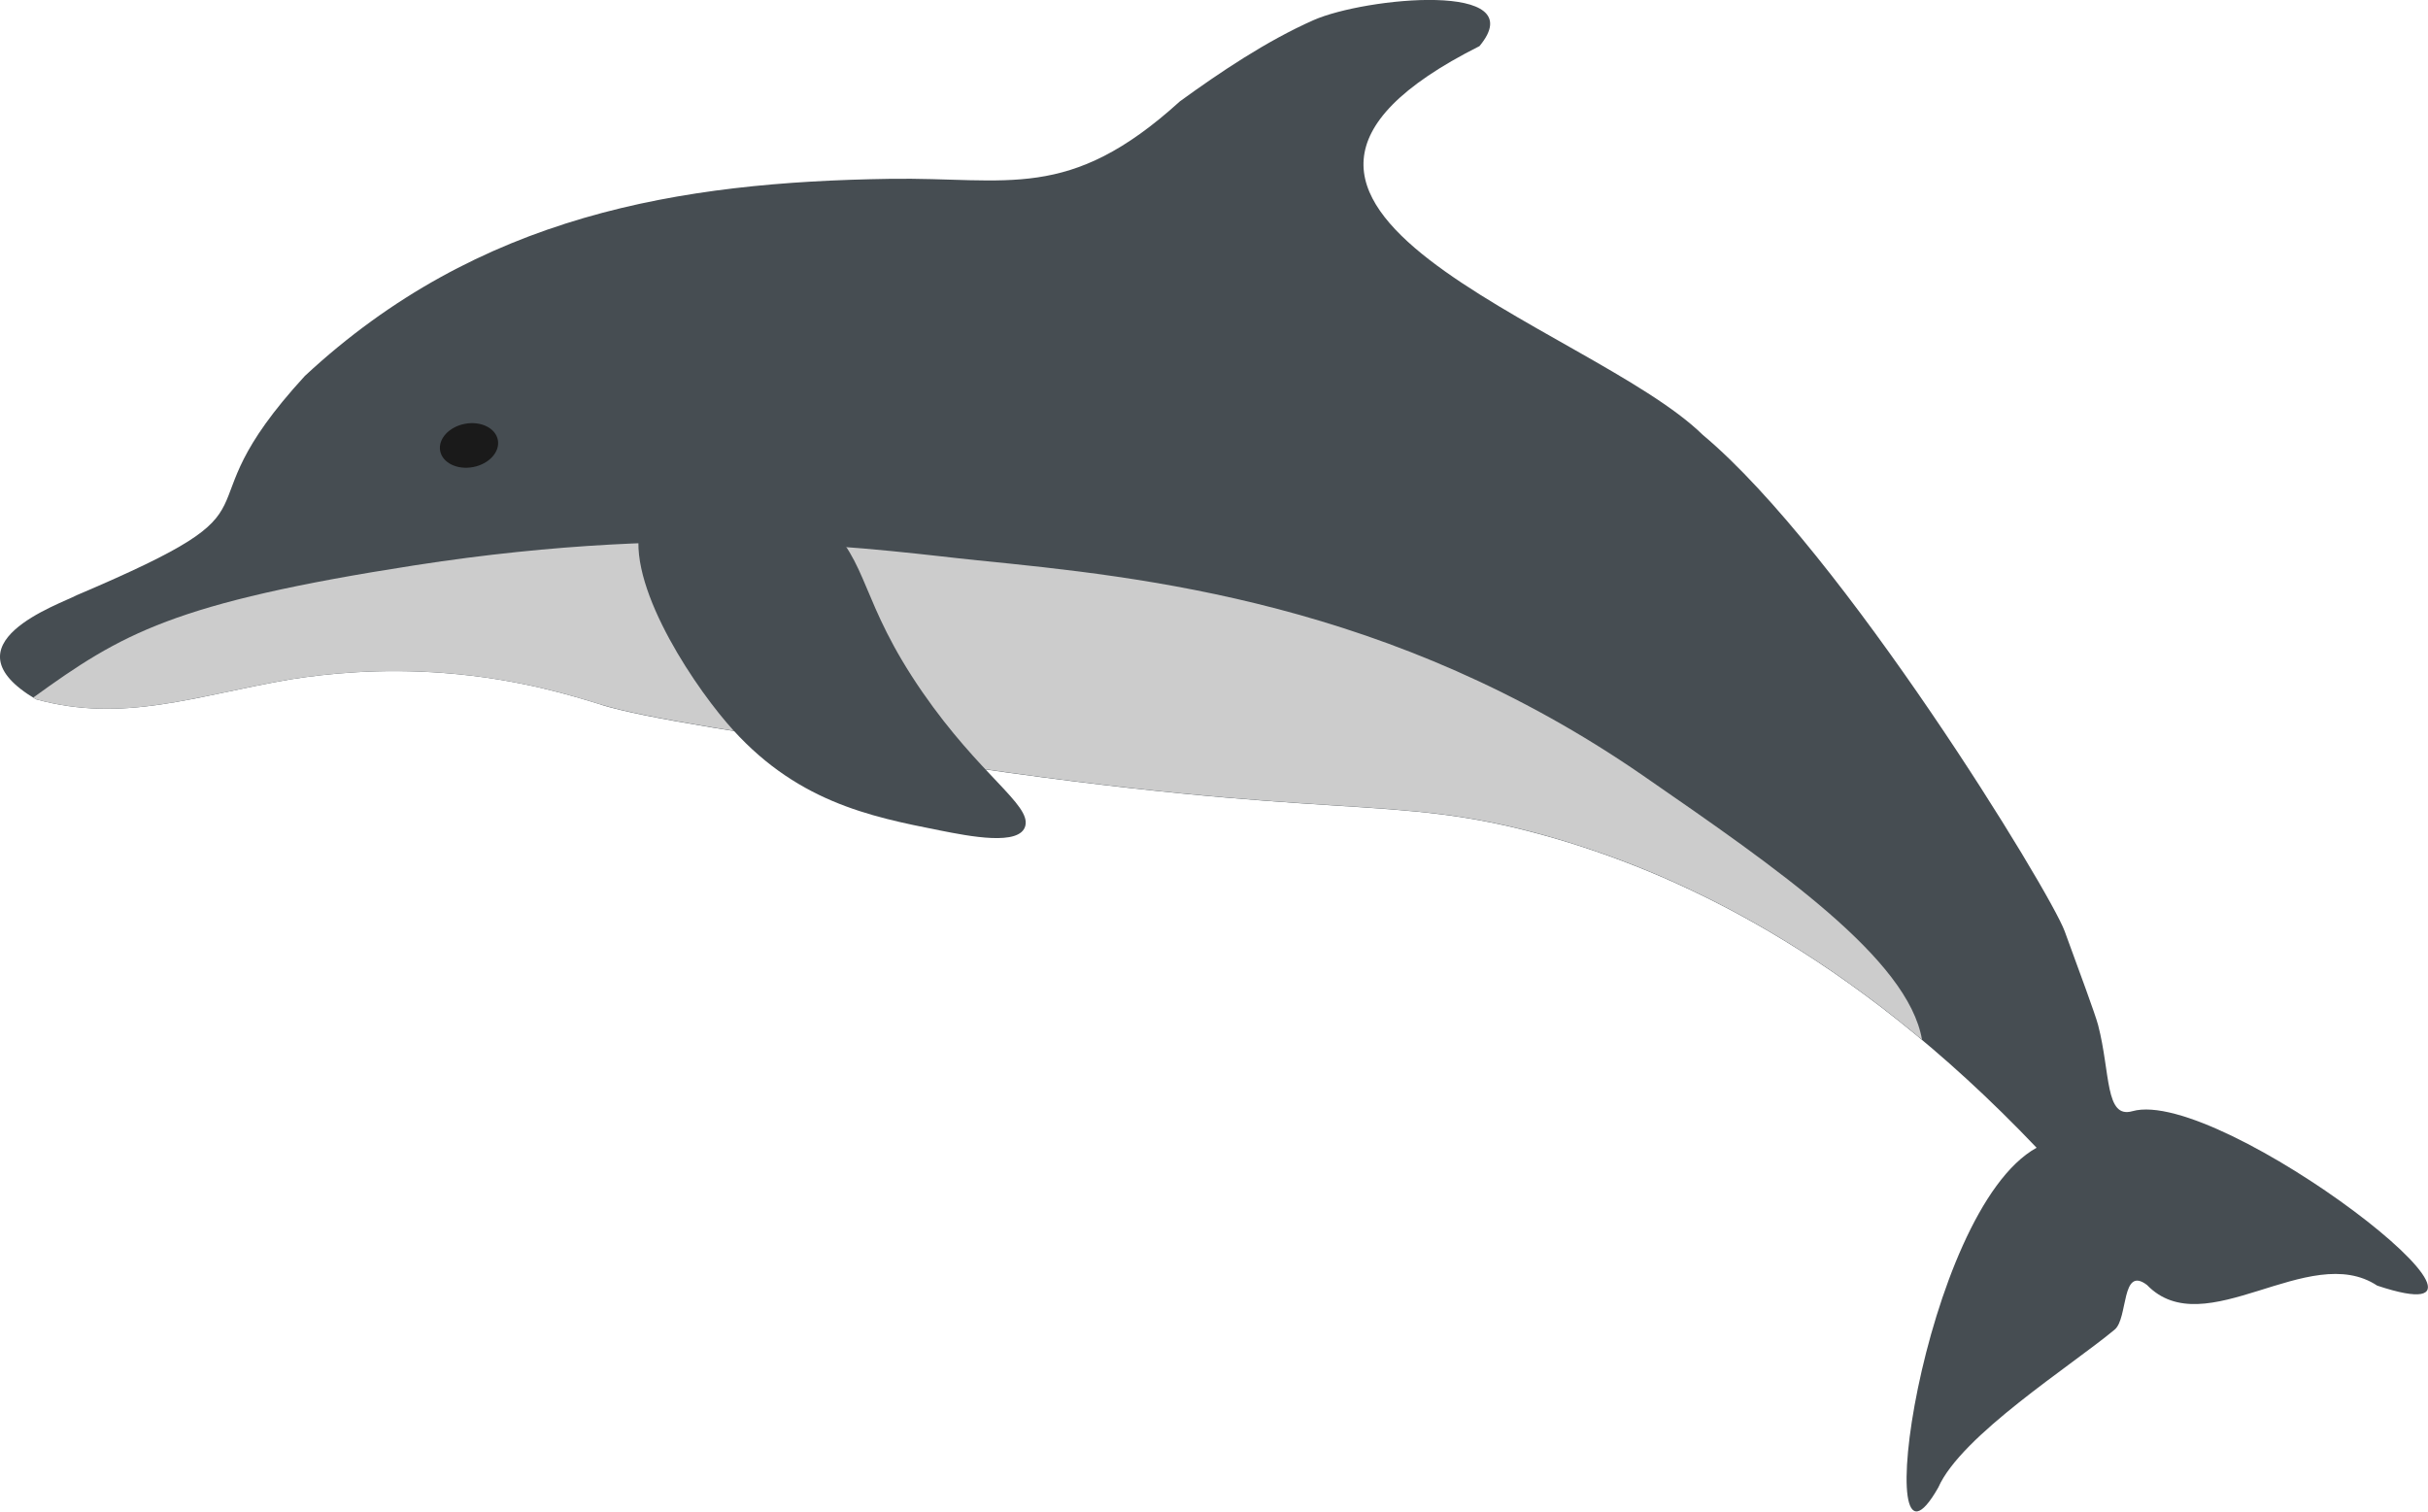
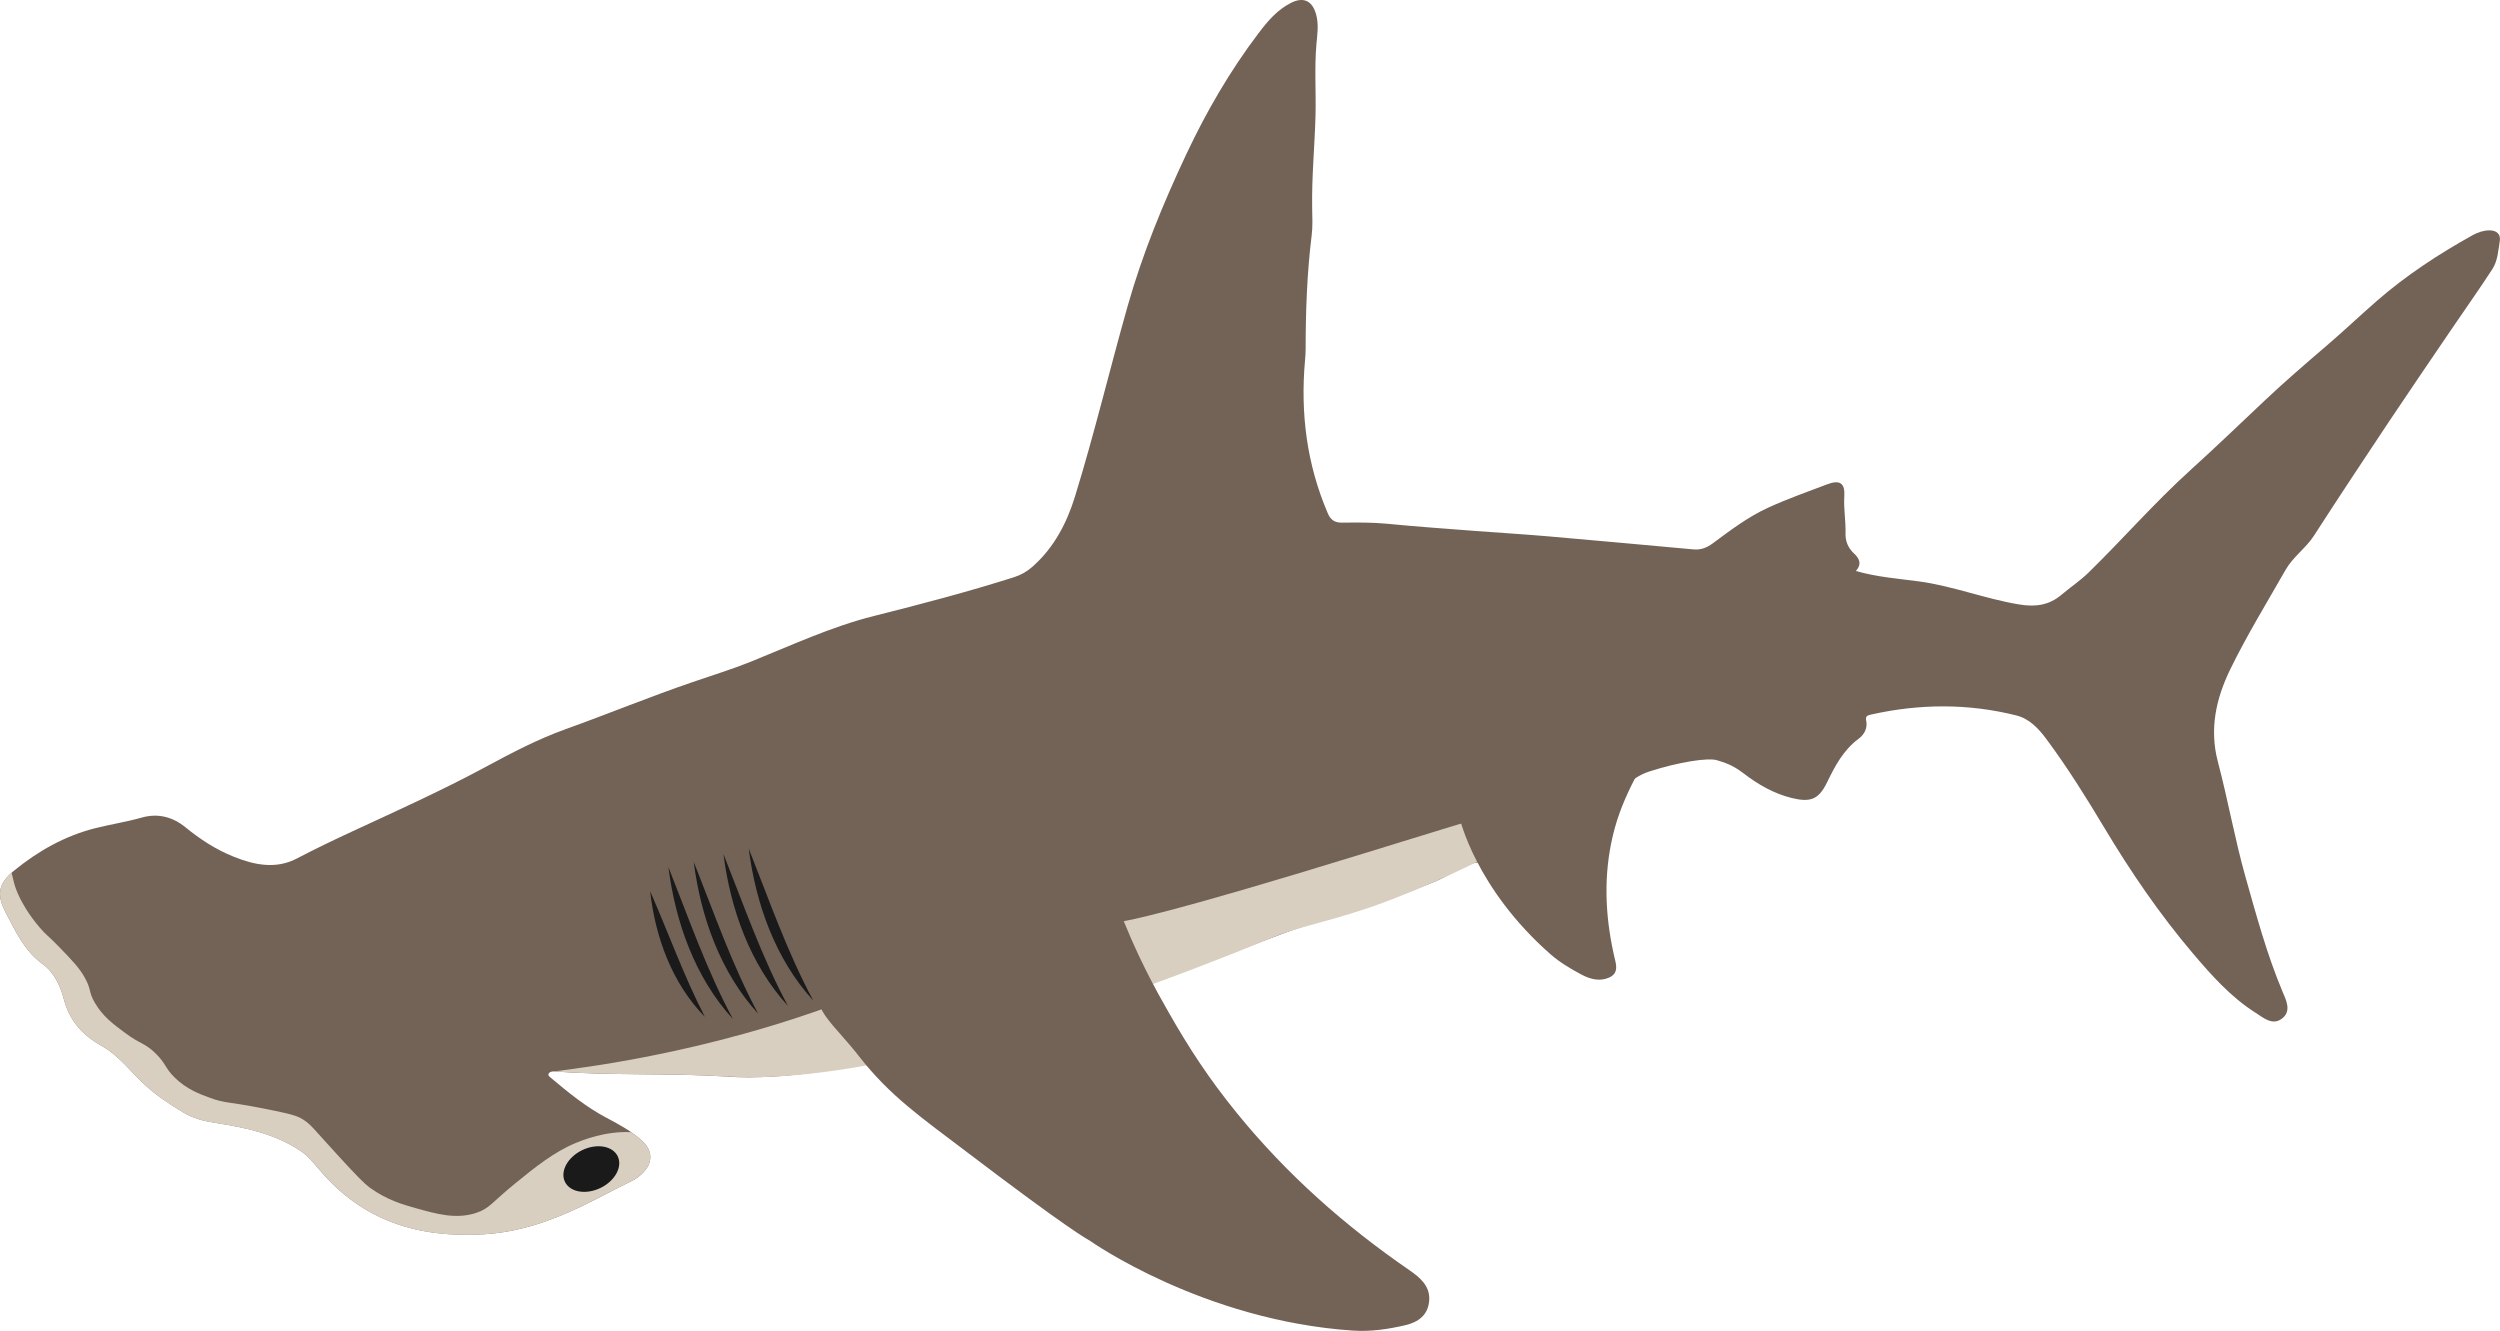
- <svg xmlns="http://www.w3.org/2000/svg" id="Layer_2" data-name="Layer 2" viewBox="0 0 496.34 308.99">
+ <svg xmlns="http://www.w3.org/2000/svg" id="Layer_2" data-name="Layer 2" viewBox="0 0 498.91 265.59">
  <defs>
    <style>
      .cls-1 {
-         fill: #ccc;
+         fill: #736357;
      }

      .cls-2 {
-         fill: #1a1a1a;
+         fill: #d9cfc1;
      }

      .cls-3 {
-         fill: #464d52;
+         fill: #1a1a1a;
      }
    </style>
  </defs>
-   <g id="OTHER">
-     <g id="Dolphin">
-       <path id="body" class="cls-3" d="m122.86,144.05c-5.31-1.62-16.5-5.25-32.03-6.45-13.08-1.01-23.99.12-31.34,1.28-19.73,3.38-34.22,9.03-52.15,4.08-19.18-11.35,4.89-19.41,8.33-21.27,45.98-19.55,19.03-14.73,46.65-44.83,35.54-33.03,76.7-39.65,119.55-40.3,24.27-.37,36.53,4.87,59.33-15.84,8.07-5.85,17.62-12.31,27.31-16.6,10.54-4.66,45.06-8.07,33.93,5.31-65.38,32.9,22.74,57.01,45.65,79.48,28.59,23.92,71,93.32,73.98,101.48,2.98,8.16,6.27,17.01,6.84,19.21,2.54,9.78,1.38,19.16,6.99,17.58,17.97-5.09,86.12,47.65,50.06,35.66-13.98-9.23-35.21,12.12-47.07-.14-5.3-4.01-3.82,6.81-6.6,9.13-8.76,7.31-31.38,21.64-36.06,32.28-14.49,25.52-3.32-56.48,20.1-69.46-38.29-40.25-74.26-56.49-100.44-63.8-31.9-8.92-41.97-2.56-124.02-14.94-39.92-6.03-59.88-9.04-69.02-11.83Z" />
-       <path id="belly" class="cls-1" d="m392.91,212.59c-2.84-16.57-29.41-34.94-57.04-54.03-51.39-35.5-102.22-40.61-136-44-18.8-1.89-57-8-115,1-49.51,7.68-60,14-78,27-.03.02-.05.04-.08.06.18.11.36.22.55.33,17.93,4.95,32.42-.7,52.15-4.08,7.35-1.16,18.26-2.28,31.34-1.28,15.53,1.2,26.72,4.83,32.03,6.45,9.14,2.79,29.1,5.8,69.02,11.83,82.04,12.39,92.12,6.03,124.02,14.94,20.76,5.8,47.67,17.22,77.02,41.76Z" />
-       <path id="fin" class="cls-3" d="m131.32,106.24c-4.27,11.28,9.23,32.15,17.23,41.51,13.76,16.1,29.19,19.17,43.55,22.02,6.01,1.19,16.43,3.26,17.5-.93,1.12-4.37-9.25-10.29-21.02-27.32-12.9-18.66-10.83-26.56-20.12-34.91-12.72-11.44-32.99-11.34-37.14-.36Z" />
-       <ellipse id="eye" class="cls-2" cx="95.88" cy="91.06" rx="6" ry="4.5" transform="translate(-15.33 19.53) rotate(-10.77)" />
+   <g id="SHARKS">
+     <g id="Hammerhead_Shark" data-name="Hammerhead Shark">
+       <path id="body" class="cls-1" d="m145.28,214.85c-12.37-.76-22.97-.15-34.41-1.02-.16-.01-1.02-.1-1.32.34-.32.48.15.72.45.98,3.46,2.91,6.97,5.77,10.98,7.89,2.54,1.35,5.07,2.69,7.18,4.65,2.25,2.08,2.14,4.61-.19,6.68-.56.5-1.17.97-1.84,1.29-3.39,1.63-6.68,3.45-10.06,5.07-6.16,2.95-12.47,5.17-19.54,5.59-13.07.78-24.15-2.66-32.76-12.85-1.19-1.41-2.35-2.85-3.93-3.88-5.11-3.37-10.94-4.59-16.83-5.5-2.28-.35-4.45-.89-6.39-2.06-2.75-1.66-5.44-3.41-7.81-5.63-2.79-2.61-5.11-5.77-8.51-7.67-3.76-2.1-6.41-4.98-7.53-9.24-.72-2.75-1.94-5.42-4.27-7.11-3.63-2.62-5.37-6.48-7.33-10.21-1.92-3.64-1.54-5.85,1.69-8.47,4.77-3.87,10.07-6.88,16.06-8.4,3.11-.79,6.3-1.27,9.4-2.15,3.2-.9,6.16-.12,8.67,1.93,2.93,2.4,6.03,4.42,9.56,5.85,4.22,1.71,8.5,2.58,12.68.4,3.64-1.9,7.33-3.68,11.05-5.4,8.94-4.14,17.92-8.18,26.6-12.86,5.18-2.8,10.42-5.55,15.93-7.53,8.5-3.05,16.86-6.5,25.41-9.42,3.87-1.33,7.8-2.54,11.62-4.07,8.11-3.27,16.05-6.99,24.6-9.13,9.35-2.35,18.69-4.8,27.89-7.72,1.4-.45,2.6-1.12,3.71-2.1,4.31-3.8,6.87-8.75,8.5-14.05,3.87-12.55,6.92-25.34,10.5-37.98,2.97-10.47,7.06-20.41,11.66-30.2,4.02-8.55,8.74-16.7,14.47-24.26,1.84-2.43,3.71-4.63,6.43-6.02,2.54-1.3,4.33-.43,5.07,2.36.53,1.99.21,3.95.04,5.91-.41,4.71-.06,9.43-.18,14.13-.16,6.15-.77,12.28-.67,18.45.03,1.85.13,3.72-.1,5.54-.93,7.55-1.2,15.13-1.2,22.73,0,.75-.06,1.5-.13,2.25-.93,10.54.36,20.74,4.57,30.52.57,1.32,1.41,1.84,2.84,1.82,2.94-.03,5.88-.07,8.82.21,5.92.57,11.85,1,17.78,1.45,4.91.38,9.82.66,14.72,1.09,9.6.83,19.2,1.72,28.8,2.59,1.43.13,2.63-.31,3.81-1.18,3.52-2.61,7.03-5.28,11.01-7.11,3.85-1.77,7.86-3.18,11.83-4.69,2.53-.96,3.62-.28,3.45,2.37-.16,2.48.31,4.91.24,7.37-.05,1.58.5,2.94,1.68,4.04,1.06.98,1.65,2.07.39,3.51,4.33,1.24,8.5,1.52,12.62,2.08,6.8.93,13.22,3.49,19.99,4.6,3.23.53,5.93.17,8.42-1.94,1.77-1.5,3.73-2.8,5.39-4.42,6.9-6.74,13.24-14.03,20.4-20.51,5.02-4.54,9.9-9.24,14.82-13.88,3.98-3.75,8.12-7.31,12.27-10.87,3.41-2.91,6.68-6.03,10.07-8.98,5.86-5.1,12.31-9.32,19.07-13.08,1.03-.57,2.11-.95,3.31-.98,1.46-.03,2.36.73,2.14,2.1-.31,1.93-.41,4-1.5,5.67-2.69,4.12-5.54,8.14-8.31,12.22-4.15,6.11-8.32,12.21-12.42,18.35-5,7.51-9.98,15.03-14.87,22.61-1.62,2.5-4.17,4.21-5.63,6.77-3.76,6.59-7.73,13.06-11.06,19.88-2.85,5.87-4.2,11.92-2.46,18.5,2.01,7.6,3.36,15.36,5.5,22.94,2.18,7.7,4.26,15.42,7.37,22.83.72,1.71,1.92,3.97-.15,5.48-1.88,1.37-3.65-.21-5.23-1.22-4.91-3.11-8.75-7.44-12.45-11.79-6.65-7.83-12.44-16.31-17.72-25.13-3.62-6.05-7.35-12.02-11.55-17.68-1.57-2.11-3.37-4.06-6.02-4.73-9.6-2.4-19.23-2.34-28.88-.19-.76.17-1.27.26-1.06,1.27.31,1.5-.42,2.77-1.54,3.6-3.04,2.25-4.69,5.43-6.29,8.71-1.66,3.41-3.32,4-7.01,3.1-3.6-.88-6.78-2.73-9.6-4.9-2.42-1.86-4.01-2.2-5.25-2.62-1.86-.62-7.86.38-13.53,2.2-8.25,2.66-9.36,12.74-10.01,15.6-.79,3.45-1.74,7.63-.58,12.61.28,1.2,1.64,6.54.76,10.25-.28,1.19-.73,1.98-1.43,2.22-.59.21-1.3.11-2.03-.39-1.91-1.31-3.86-2.64-5.33-4.47-3.73-4.63-7.4-9.31-11.1-13.96-1.4-1.76-2.4-4-4.62-3.68-3.13.45-5.36,2.51-8.28,3.72-12.72,5.28-21.59,7-32.17,11.08-47.96,18.5-86.6,29.35-109.18,27.96Z" />
+       <path class="cls-2" d="m287.7,165.54c-6.54,1.99-8.89,2.74-14.79,4.55-40.1,12.35-46.88,13.42-50,14-8.6,1.6-12.26,1.86-21,4-17,4.17-23.78,8.25-37,13-29.67,10.67-55.56,12.64-54.04,12.74,11.44.87,22.04.26,34.41,1.02,25.49,1.56,67.63-10.76,109.18-27.96,4.89-2.03,12.58-3.37,21.85-6.85,1.52-.57,5.52-2.1,10.31-4.23,14.97-6.62,33.37-17.08,32.57-18.88-.17-.37-1.26-.61-31.49,8.6Z" />
+       <path id="hammer" class="cls-2" d="m96.53,246.32c7.07-.42,13.38-2.64,19.54-5.59,3.38-1.62,6.67-3.44,10.06-5.07.67-.32,1.28-.8,1.84-1.29,2.33-2.06,2.43-4.6.19-6.68-.69-.64-1.43-1.21-2.2-1.74-5.11-.3-9.93,1.68-11.05,2.14-4.36,1.8-8.22,4.93-12,8-4.81,3.9-5.21,5.12-8,6-3.95,1.24-7.63.22-12-1-2.51-.7-5.66-1.61-9-4-1.34-.96-2.91-2.66-6-6-5.61-6.08-5.92-6.9-8-8-1.28-.67-3.52-1.12-8-2-6.31-1.24-7.01-.9-10-2-2.11-.77-4.64-1.71-7-4-2.06-2-1.74-2.85-4-5-2.11-2.01-2.73-1.58-6-4-2.29-1.69-4.43-3.27-6-6-1.3-2.25-.59-2.47-2-5-1.06-1.9-2.39-3.3-5-6-2.52-2.61-2.6-2.36-4-4-2.48-2.9-3.72-5.43-4-6-1.19-2.47-1.25-3.69-1.6-4.92-2.72,2.43-2.95,4.58-1.14,8.01,1.97,3.72,3.7,7.58,7.33,10.21,2.33,1.68,3.55,4.35,4.27,7.11,1.12,4.26,3.77,7.14,7.53,9.24,3.4,1.9,5.72,5.06,8.51,7.67,2.37,2.22,5.06,3.97,7.81,5.63,1.94,1.17,4.11,1.71,6.39,2.06,5.89.91,11.72,2.14,16.83,5.5,1.57,1.04,2.74,2.48,3.93,3.88,8.61,10.19,19.69,13.63,32.76,12.85Z" />
+       <path id="fin" class="cls-1" d="m193,229.95c20.45,15.53,23.79,17.23,24.58,17.71,0,0,22.46,15.88,52.43,17.88,3.59.24,7.06-.29,10.44-1.08,2.6-.61,4.57-2.01,4.77-4.97.19-2.84-1.82-4.54-4-6.04-12.78-8.79-24.39-19.04-34.3-31.22-5.74-7.05-9.69-13.17-13.68-20.17-2.44-4.27-6.59-11.63-10.38-21.84-5.64-15.19-3.06-19.72-6.91-19.68-19.15.17-41.74,19.17-52.09,37.44-1.88,3.31,2.85,6.76,7.54,12.78,6.19,7.96,12.52,12.3,21.62,19.2Z" />
+       <path id="fin-2" data-name="fin" class="cls-1" d="m288.06,147.73c2.22,13.09,3.06,14.98,3.22,15.46,0,0,3.11,14.04,18.15,27.25,1.8,1.58,3.98,2.89,6.25,4.09,1.75.92,3.61,1.35,5.39.58,1.72-.74,1.59-2.07,1.27-3.42-1.91-7.92-2.36-15.76-.8-23.44.9-4.44,2.25-7.87,4.06-11.57,1.11-2.25,3.04-6.12,6.79-10.66,5.58-6.75,9.54-6.96,7.44-8.57-10.43-8.03-33.41-12.09-49.36-11.2-2.89.16-2.3,3.15-3.19,6.85-1.17,4.9-.22,8.82.77,14.64Z" />
+       <g id="gills_copy" data-name="gills copy">
+         <path class="cls-3" d="m146.27,203.37c-7.56-8.24-11.49-19.37-12.88-30.33,4.08,10.25,7.64,20.58,12.88,30.33h0Z" />
+         <path class="cls-3" d="m151.32,202.31c-7.56-8.24-11.49-19.37-12.88-30.33,4.08,10.25,7.64,20.58,12.88,30.33h0Z" />
+         <path class="cls-3" d="m157.25,200.75c-7.56-8.24-11.49-19.37-12.88-30.33,4.08,10.25,7.64,20.58,12.88,30.33h0Z" />
+         <path class="cls-3" d="m162.3,199.68c-7.56-8.24-11.49-19.37-12.88-30.33,4.08,10.25,7.64,20.58,12.88,30.33h0Z" />
+         <path class="cls-3" d="m140.66,202.91c-6.52-6.62-9.91-15.92-10.91-25.04,3.69,8.38,6.7,16.89,10.91,25.04h0Z" />
+       </g>
+       <ellipse id="eye" class="cls-3" cx="118" cy="233.32" rx="5.85" ry="4.19" transform="translate(-89.75 74.56) rotate(-25.79)" />
    </g>
  </g>
</svg>
